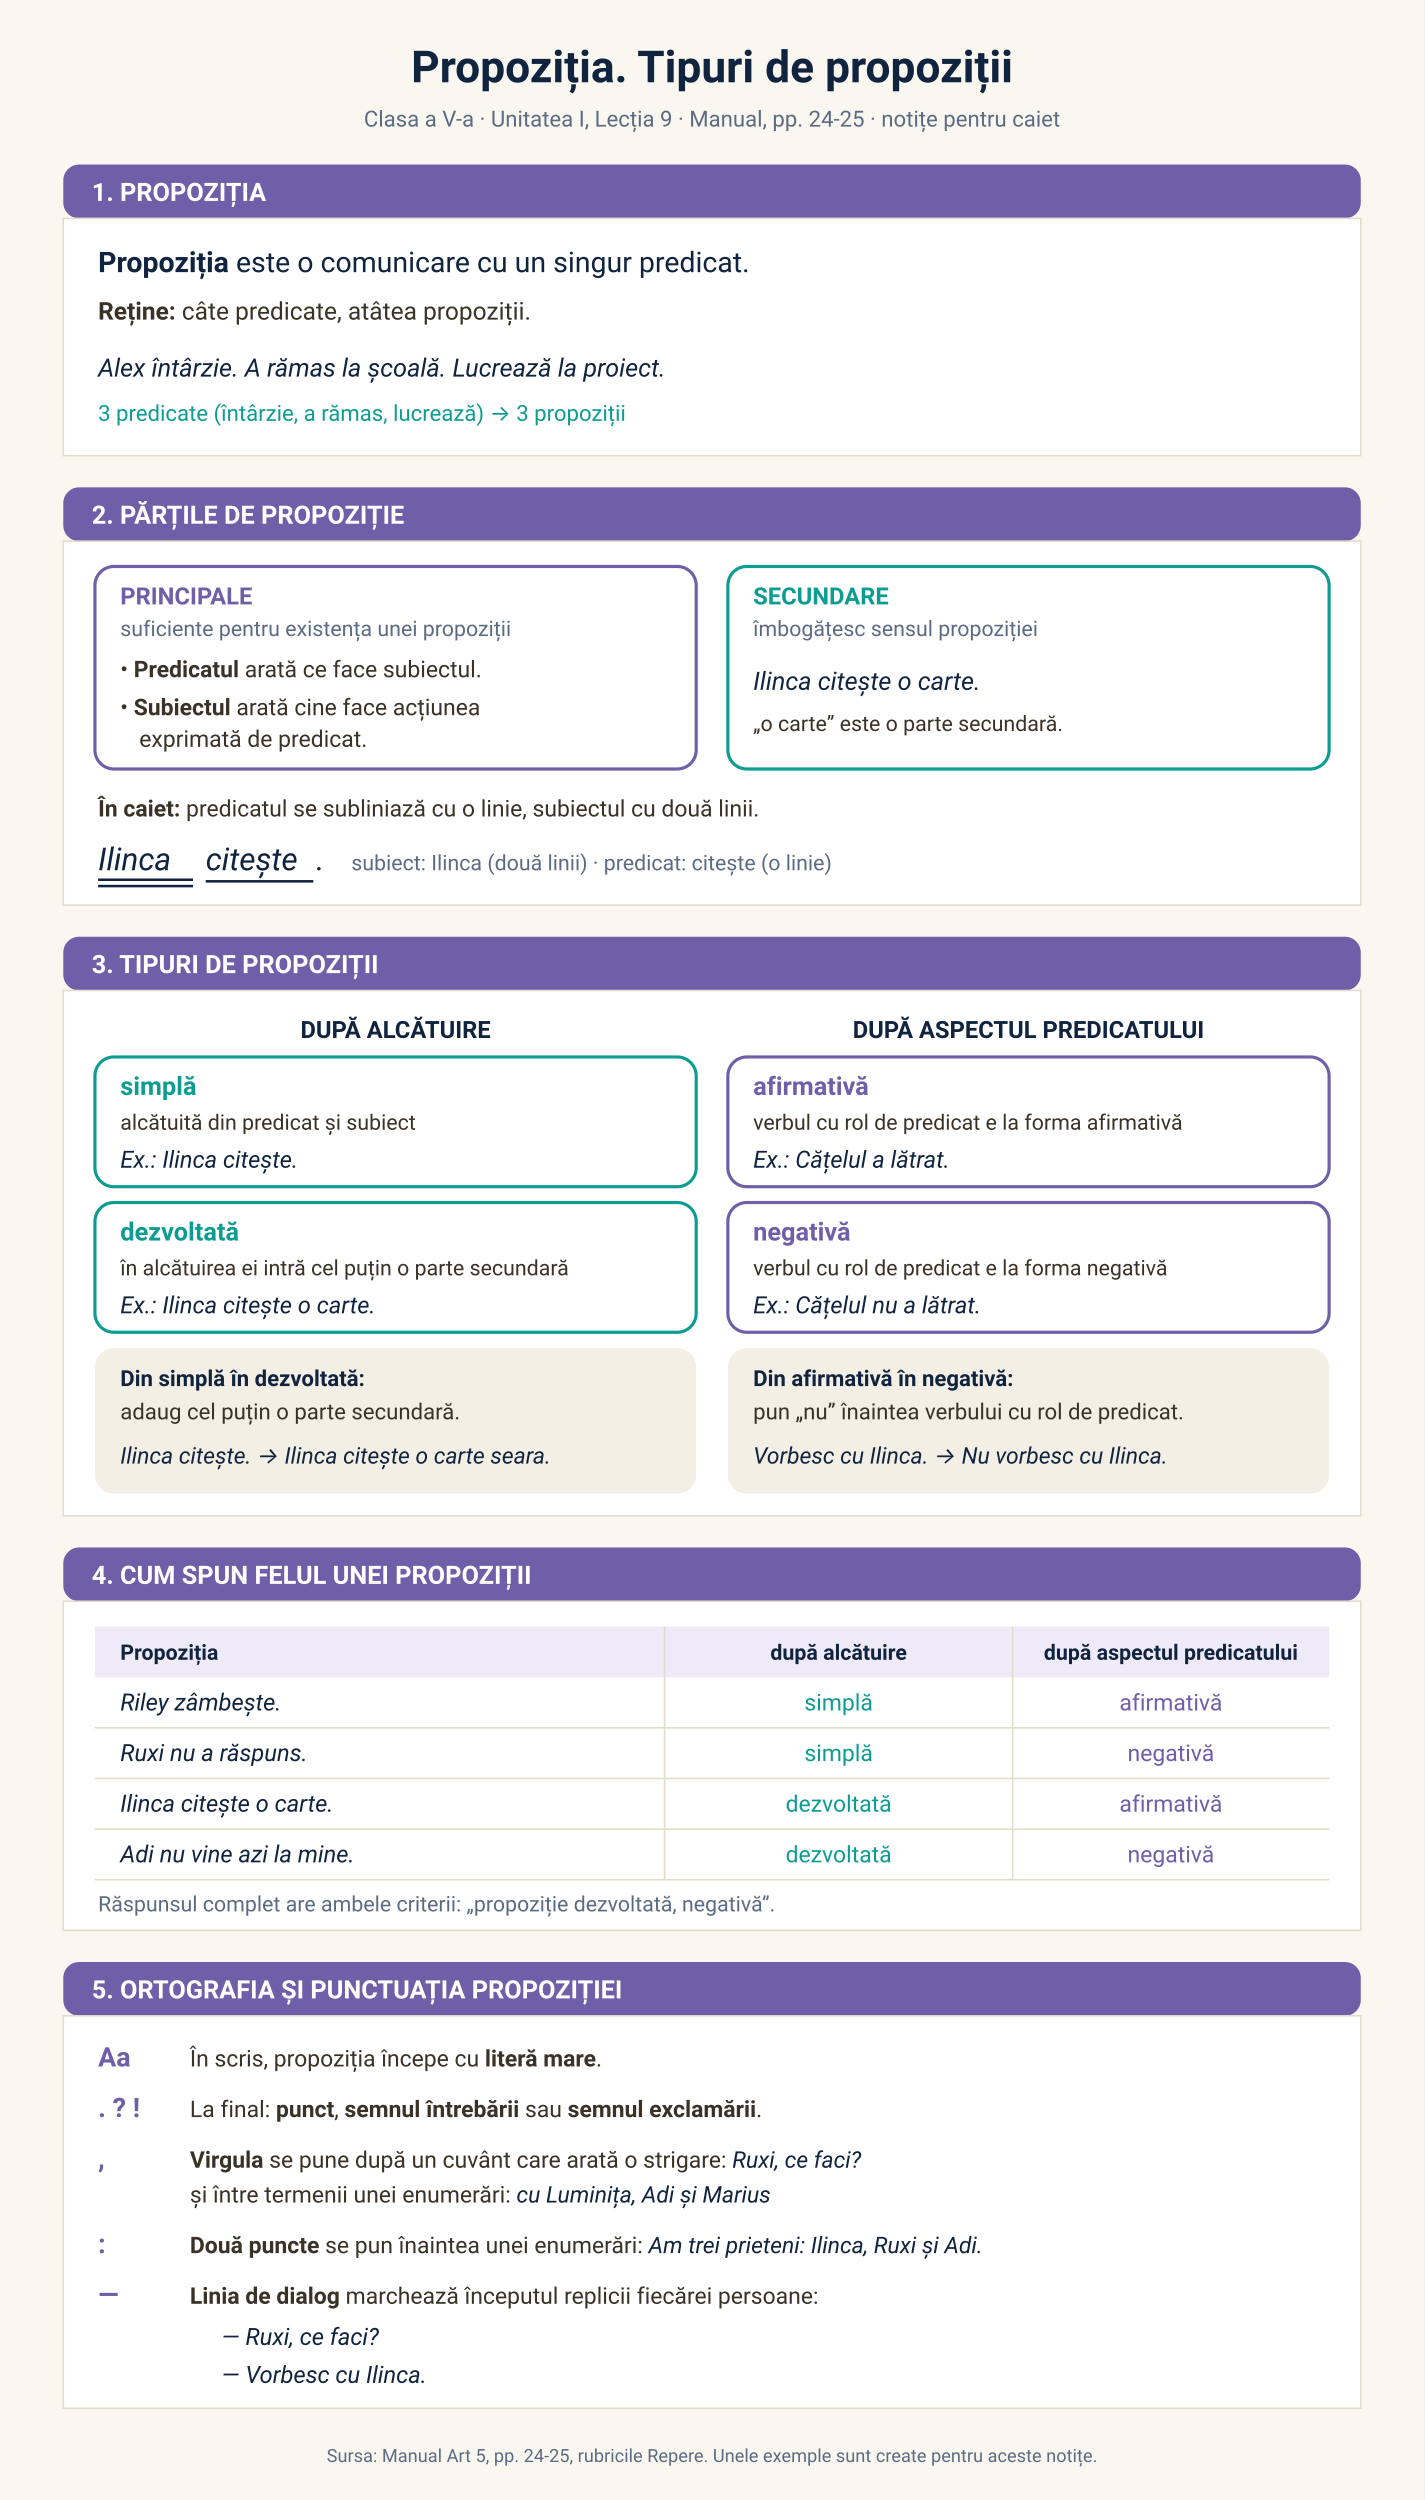
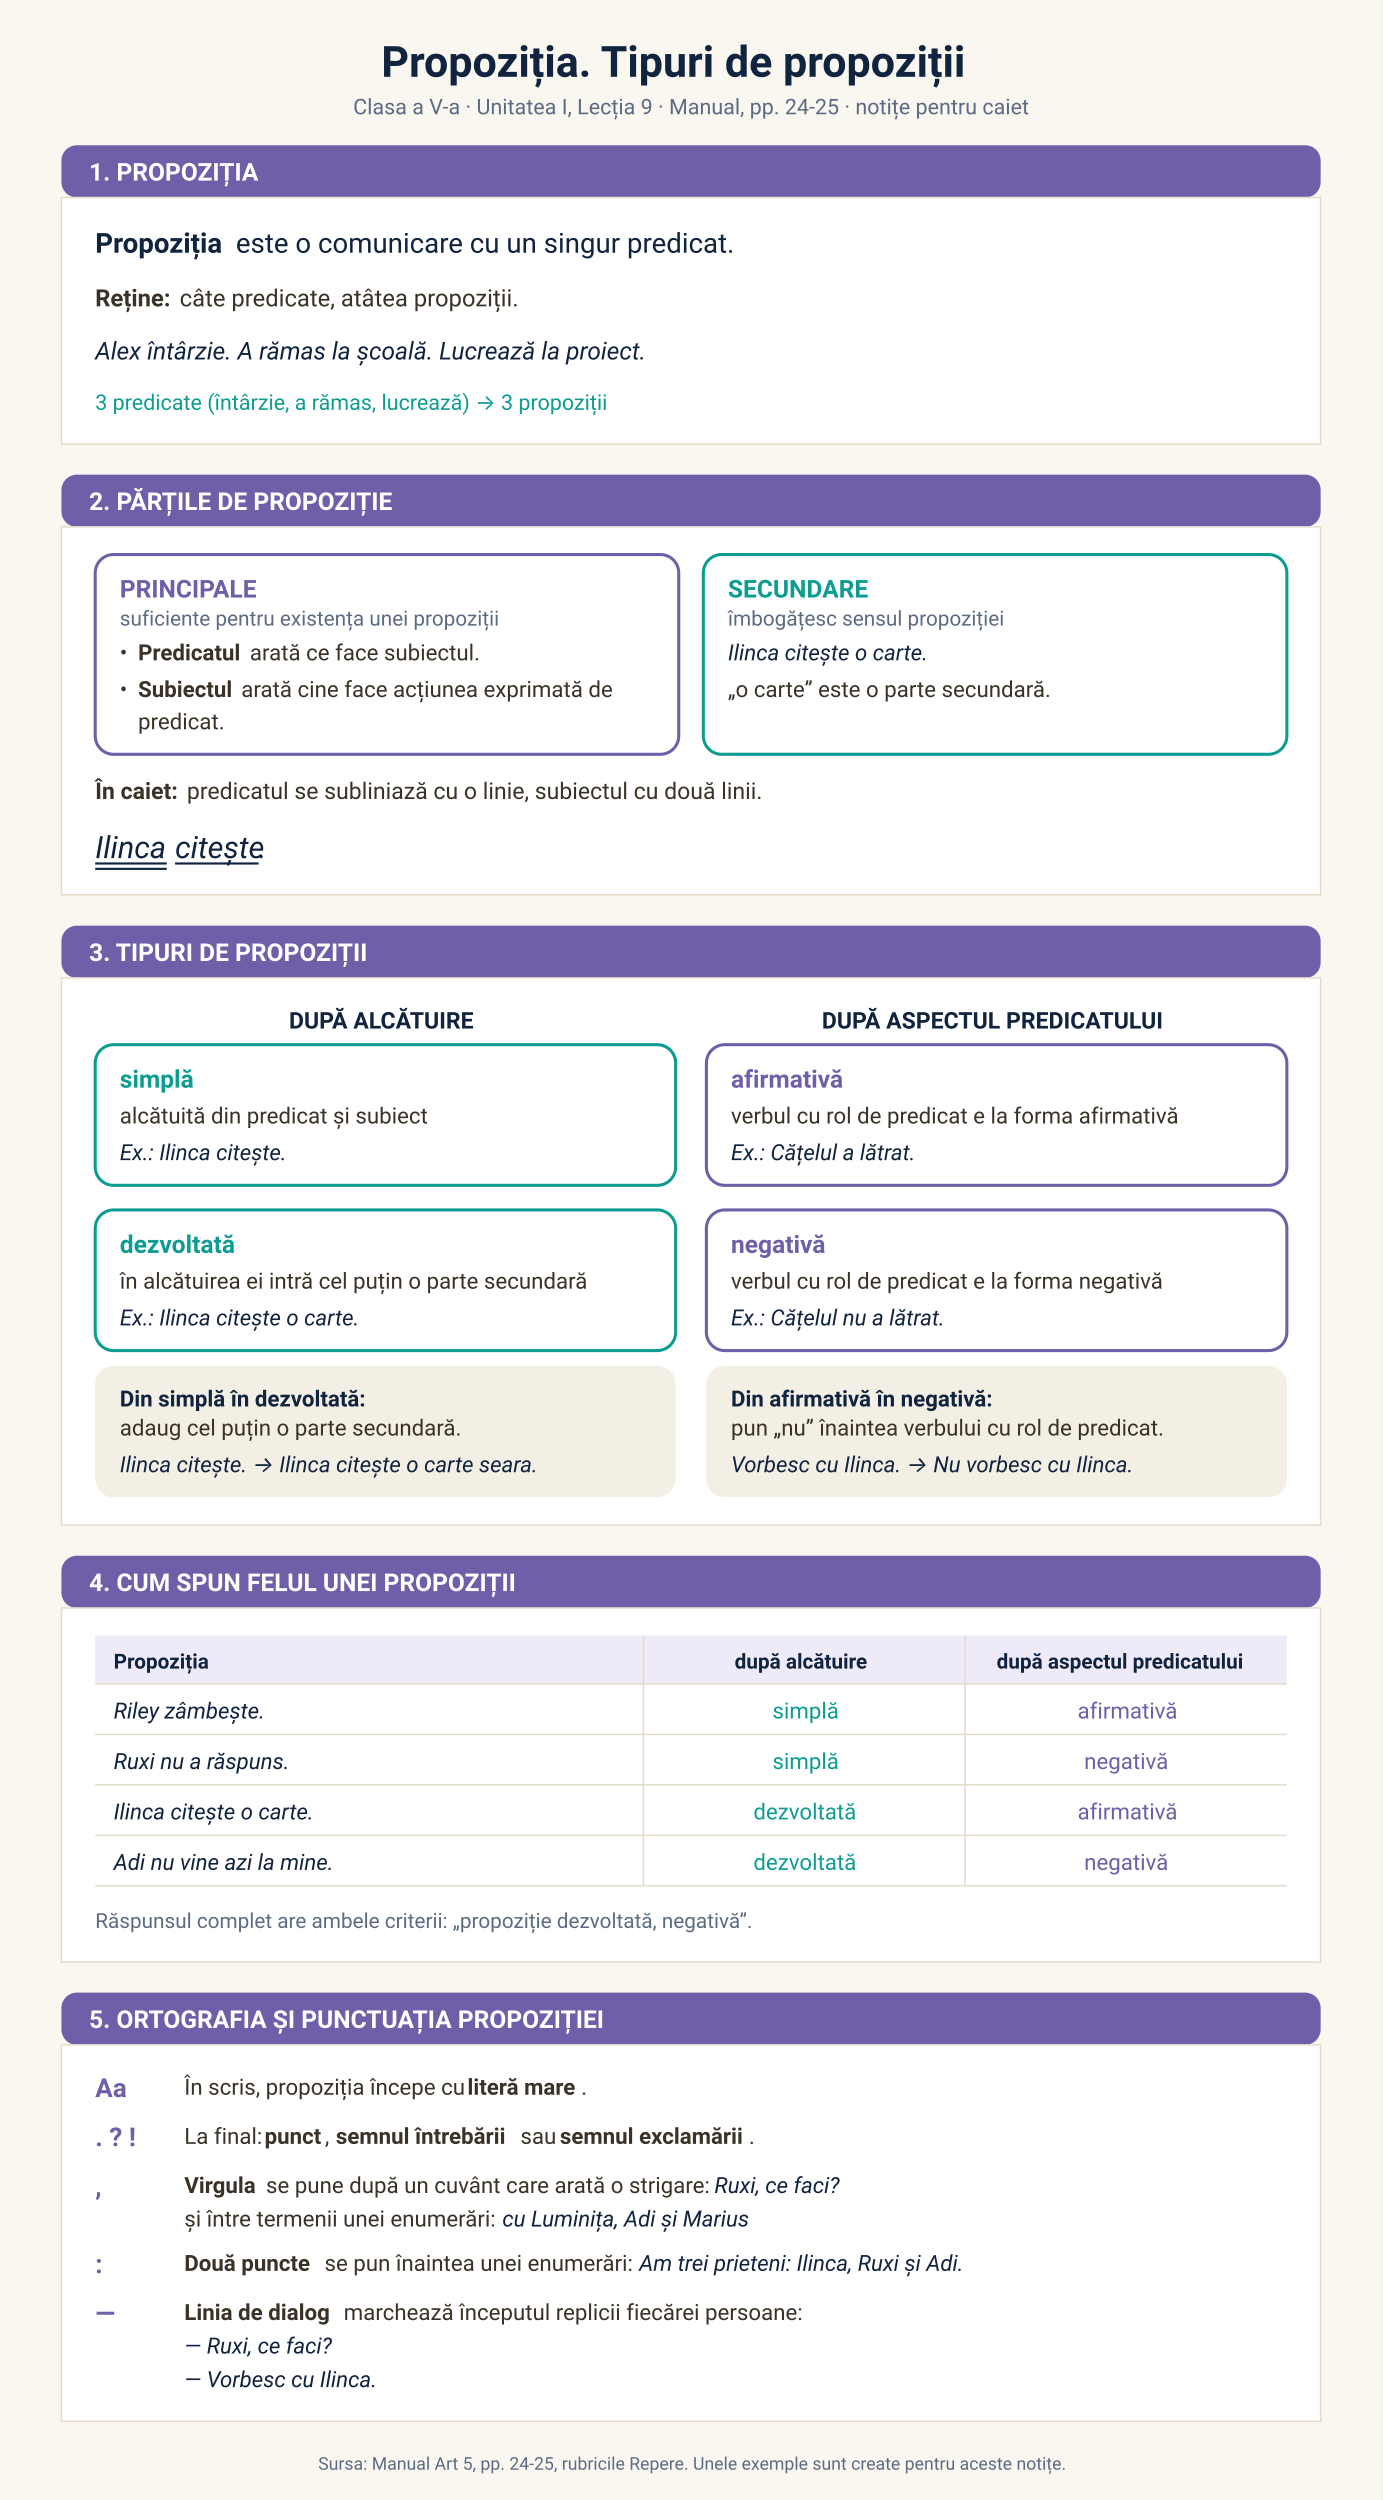
- <svg xmlns="http://www.w3.org/2000/svg" viewBox="0 0 900 1580" font-family="'Segoe UI', 'Plus Jakarta Sans', -apple-system, Roboto, sans-serif">
-   <rect width="900" height="1580" fill="#faf7f0" />
-   <text x="450" y="52" text-anchor="middle" font-size="28" font-weight="700" fill="#10233f">Propoziția. Tipuri de propoziții</text>
-   <text x="450" y="80" text-anchor="middle" font-size="14" fill="#5b6b83">Clasa a V-a · Unitatea I, Lecția 9 · Manual, pp. 24-25 · notițe pentru caiet</text>
-   <rect x="40" y="104" width="820" height="34" rx="10" fill="#6f5ea8" />
-   <text x="58" y="127" font-size="16" font-weight="700" fill="#ffffff">1. PROPOZIȚIA</text>
-   <rect x="40" y="138" width="820" height="150" fill="#ffffff" stroke="#e3dccb" />
-   <text x="62" y="172" font-size="18" fill="#10233f">
-     <tspan font-weight="700">Propoziția</tspan> este o comunicare cu un singur predicat.</text>
-   <text x="62" y="202" font-size="15.5" fill="#3a3226">
-     <tspan font-weight="700">Reține:</tspan> câte predicate, atâtea propoziții.</text>
-   <text x="62" y="238" font-size="16" font-style="italic" fill="#10233f">Alex întârzie. A rămas la școală. Lucrează la proiect.</text>
-   <text x="62" y="266" font-size="14" fill="#0d9c92">3 predicate (întârzie, a rămas, lucrează) → 3 propoziții</text>
-   <rect x="40" y="308" width="820" height="34" rx="10" fill="#6f5ea8" />
-   <text x="58" y="331" font-size="16" font-weight="700" fill="#ffffff">2. PĂRȚILE DE PROPOZIȚIE</text>
-   <rect x="40" y="342" width="820" height="230" fill="#ffffff" stroke="#e3dccb" />
-   <rect x="60" y="358" width="380" height="128" rx="12" fill="#ffffff" stroke="#6f5ea8" stroke-width="2" />
-   <text x="76" y="382" font-size="15" font-weight="700" fill="#6f5ea8">PRINCIPALE</text>
-   <text x="76" y="402" font-size="13.5" fill="#5b6b83">suficiente pentru existența unei propoziții</text>
-   <text x="76" y="428" font-size="14.5" fill="#3a3226">• <tspan font-weight="700">Predicatul</tspan> arată ce face subiectul.</text>
-   <text x="76" y="452" font-size="14.5" fill="#3a3226">• <tspan font-weight="700">Subiectul</tspan> arată cine face acțiunea</text>
-   <text x="88" y="472" font-size="14.5" fill="#3a3226">exprimată de predicat.</text>
-   <rect x="460" y="358" width="380" height="128" rx="12" fill="#ffffff" stroke="#0d9c92" stroke-width="2" />
-   <text x="476" y="382" font-size="15" font-weight="700" fill="#0d9c92">SECUNDARE</text>
-   <text x="476" y="402" font-size="13.5" fill="#5b6b83">îmbogățesc sensul propoziției</text>
-   <text x="476" y="436" font-size="16" font-style="italic" fill="#10233f">Ilinca citește o carte.</text>
-   <text x="476" y="462" font-size="13.5" fill="#3a3226">„o carte” este o parte secundară.</text>
-   <text x="62" y="516" font-size="14.5" fill="#3a3226">
-     <tspan font-weight="700">În caiet:</tspan> predicatul se subliniază cu o linie, subiectul cu două linii.</text>
-   <text x="62" y="550" font-size="20" font-style="italic" fill="#10233f" textLength="60" lengthAdjust="spacingAndGlyphs">Ilinca</text>
-   <text x="130" y="550" font-size="20" font-style="italic" fill="#10233f" textLength="68" lengthAdjust="spacingAndGlyphs">citește</text>
-   <text x="199" y="550" font-size="20" fill="#10233f">.</text>
-   <line x1="62" y1="556" x2="122" y2="556" stroke="#10233f" stroke-width="1.6" />
-   <line x1="62" y1="560" x2="122" y2="560" stroke="#10233f" stroke-width="1.6" />
-   <line x1="130" y1="557" x2="198" y2="557" stroke="#10233f" stroke-width="1.6" />
-   <text x="222" y="550" font-size="13.5" fill="#5b6b83">subiect: Ilinca (două linii) · predicat: citește (o linie)</text>
-   <rect x="40" y="592" width="820" height="34" rx="10" fill="#6f5ea8" />
-   <text x="58" y="615" font-size="16" font-weight="700" fill="#ffffff">3. TIPURI DE PROPOZIȚII</text>
-   <rect x="40" y="626" width="820" height="332" fill="#ffffff" stroke="#e3dccb" />
-   <text x="250" y="656" text-anchor="middle" font-size="15" font-weight="700" fill="#10233f">DUPĂ ALCĂTUIRE</text>
-   <text x="650" y="656" text-anchor="middle" font-size="15" font-weight="700" fill="#10233f">DUPĂ ASPECTUL PREDICATULUI</text>
-   <rect x="60" y="668" width="380" height="82" rx="12" fill="#ffffff" stroke="#0d9c92" stroke-width="2" />
-   <text x="76" y="692" font-size="16" font-weight="700" fill="#0d9c92">simplă</text>
-   <text x="76" y="714" font-size="13.5" fill="#3a3226">alcătuită din predicat și subiect</text>
-   <text x="76" y="738" font-size="15" font-style="italic" fill="#10233f">Ex.: Ilinca citește.</text>
-   <rect x="60" y="760" width="380" height="82" rx="12" fill="#ffffff" stroke="#0d9c92" stroke-width="2" />
-   <text x="76" y="784" font-size="16" font-weight="700" fill="#0d9c92">dezvoltată</text>
-   <text x="76" y="806" font-size="13.5" fill="#3a3226">în alcătuirea ei intră cel puțin o parte secundară</text>
-   <text x="76" y="830" font-size="15" font-style="italic" fill="#10233f">Ex.: Ilinca citește o carte.</text>
-   <rect x="60" y="852" width="380" height="92" rx="12" fill="#f3efe4" />
-   <text x="76" y="876" font-size="14" font-weight="700" fill="#10233f">Din simplă în dezvoltată:</text>
-   <text x="76" y="897" font-size="14" fill="#3a3226">adaug cel puțin o parte secundară.</text>
-   <text x="76" y="925" font-size="14.5" font-style="italic" fill="#10233f">Ilinca citește. → Ilinca citește o carte seara.</text>
-   <rect x="460" y="668" width="380" height="82" rx="12" fill="#ffffff" stroke="#6f5ea8" stroke-width="2" />
-   <text x="476" y="692" font-size="16" font-weight="700" fill="#6f5ea8">afirmativă</text>
-   <text x="476" y="714" font-size="13.5" fill="#3a3226">verbul cu rol de predicat e la forma afirmativă</text>
-   <text x="476" y="738" font-size="15" font-style="italic" fill="#10233f">Ex.: Cățelul a lătrat.</text>
-   <rect x="460" y="760" width="380" height="82" rx="12" fill="#ffffff" stroke="#6f5ea8" stroke-width="2" />
-   <text x="476" y="784" font-size="16" font-weight="700" fill="#6f5ea8">negativă</text>
-   <text x="476" y="806" font-size="13.5" fill="#3a3226">verbul cu rol de predicat e la forma negativă</text>
-   <text x="476" y="830" font-size="15" font-style="italic" fill="#10233f">Ex.: Cățelul nu a lătrat.</text>
-   <rect x="460" y="852" width="380" height="92" rx="12" fill="#f3efe4" />
-   <text x="476" y="876" font-size="14" font-weight="700" fill="#10233f">Din afirmativă în negativă:</text>
-   <text x="476" y="897" font-size="14" fill="#3a3226">pun „nu” înaintea verbului cu rol de predicat.</text>
-   <text x="476" y="925" font-size="14.5" font-style="italic" fill="#10233f">Vorbesc cu Ilinca. → Nu vorbesc cu Ilinca.</text>
-   <rect x="40" y="978" width="820" height="34" rx="10" fill="#6f5ea8" />
-   <text x="58" y="1001" font-size="16" font-weight="700" fill="#ffffff">4. CUM SPUN FELUL UNEI PROPOZIȚII</text>
-   <rect x="40" y="1012" width="820" height="208" fill="#ffffff" stroke="#e3dccb" />
-   <rect x="60" y="1028" width="780" height="32" fill="#efeaf8" />
-   <text x="76" y="1049" font-size="13.5" font-weight="700" fill="#10233f">Propoziția</text>
-   <text x="530" y="1049" text-anchor="middle" font-size="13.5" font-weight="700" fill="#10233f">după alcătuire</text>
-   <text x="740" y="1049" text-anchor="middle" font-size="13.5" font-weight="700" fill="#10233f">după aspectul predicatului</text>
-   <line x1="420" y1="1028" x2="420" y2="1188" stroke="#e3dccb" />
-   <line x1="640" y1="1028" x2="640" y2="1188" stroke="#e3dccb" />
-   <line x1="60" y1="1092" x2="840" y2="1092" stroke="#e3dccb" />
-   <line x1="60" y1="1124" x2="840" y2="1124" stroke="#e3dccb" />
-   <line x1="60" y1="1156" x2="840" y2="1156" stroke="#e3dccb" />
-   <line x1="60" y1="1188" x2="840" y2="1188" stroke="#e3dccb" />
-   <text x="76" y="1081" font-size="15" font-style="italic" fill="#10233f">Riley zâmbește.</text>
-   <text x="530" y="1081" text-anchor="middle" font-size="14.5" fill="#0d9c92">simplă</text>
-   <text x="740" y="1081" text-anchor="middle" font-size="14.5" fill="#6f5ea8">afirmativă</text>
-   <text x="76" y="1113" font-size="15" font-style="italic" fill="#10233f">Ruxi nu a răspuns.</text>
-   <text x="530" y="1113" text-anchor="middle" font-size="14.5" fill="#0d9c92">simplă</text>
-   <text x="740" y="1113" text-anchor="middle" font-size="14.5" fill="#6f5ea8">negativă</text>
-   <text x="76" y="1145" font-size="15" font-style="italic" fill="#10233f">Ilinca citește o carte.</text>
-   <text x="530" y="1145" text-anchor="middle" font-size="14.5" fill="#0d9c92">dezvoltată</text>
-   <text x="740" y="1145" text-anchor="middle" font-size="14.5" fill="#6f5ea8">afirmativă</text>
-   <text x="76" y="1177" font-size="15" font-style="italic" fill="#10233f">Adi nu vine azi la mine.</text>
-   <text x="530" y="1177" text-anchor="middle" font-size="14.5" fill="#0d9c92">dezvoltată</text>
-   <text x="740" y="1177" text-anchor="middle" font-size="14.5" fill="#6f5ea8">negativă</text>
-   <text x="62" y="1208" font-size="13.5" fill="#5b6b83">Răspunsul complet are ambele criterii: „propoziție dezvoltată, negativă”.</text>
-   <rect x="40" y="1240" width="820" height="34" rx="10" fill="#6f5ea8" />
-   <text x="58" y="1263" font-size="16" font-weight="700" fill="#ffffff">5. ORTOGRAFIA ȘI PUNCTUAȚIA PROPOZIȚIEI</text>
-   <rect x="40" y="1274" width="820" height="248" fill="#ffffff" stroke="#e3dccb" />
-   <text x="62" y="1306" font-size="17" font-weight="700" fill="#6f5ea8">Aa</text>
-   <text x="120" y="1306" font-size="14.5" fill="#3a3226">În scris, propoziția începe cu <tspan font-weight="700">literă mare</tspan>.</text>
-   <text x="62" y="1338" font-size="17" font-weight="700" fill="#6f5ea8">. ? !</text>
-   <text x="120" y="1338" font-size="14.5" fill="#3a3226">La final: <tspan font-weight="700">punct</tspan>, <tspan font-weight="700">semnul întrebării</tspan> sau <tspan font-weight="700">semnul exclamării</tspan>.</text>
-   <text x="62" y="1370" font-size="17" font-weight="700" fill="#6f5ea8">,</text>
-   <text x="120" y="1370" font-size="14.5" fill="#3a3226">
-     <tspan font-weight="700">Virgula</tspan> se pune după un cuvânt care arată o strigare: <tspan font-style="italic" fill="#10233f">Ruxi, ce faci?</tspan>
-   </text>
-   <text x="120" y="1392" font-size="14.5" fill="#3a3226">și între termenii unei enumerări: <tspan font-style="italic" fill="#10233f">cu Luminița, Adi și Marius</tspan>
-   </text>
-   <text x="62" y="1424" font-size="17" font-weight="700" fill="#6f5ea8">:</text>
-   <text x="120" y="1424" font-size="14.5" fill="#3a3226">
-     <tspan font-weight="700">Două puncte</tspan> se pun înaintea unei enumerări: <tspan font-style="italic" fill="#10233f">Am trei prieteni: Ilinca, Ruxi și Adi.</tspan>
-   </text>
-   <text x="62" y="1456" font-size="17" font-weight="700" fill="#6f5ea8">—</text>
-   <text x="120" y="1456" font-size="14.5" fill="#3a3226">
-     <tspan font-weight="700">Linia de dialog</tspan> marchează începutul replicii fiecărei persoane:</text>
-   <text x="140" y="1482" font-size="15" font-style="italic" fill="#10233f">— Ruxi, ce faci?</text>
-   <text x="140" y="1506" font-size="15" font-style="italic" fill="#10233f">— Vorbesc cu Ilinca.</text>
-   <text x="450" y="1556" text-anchor="middle" font-size="11.5" fill="#5b6b83">Sursa: Manual Art 5, pp. 24-25, rubricile Repere. Unele exemple sunt create pentru aceste notițe.</text>
+ <svg xmlns="http://www.w3.org/2000/svg" viewBox="0 0 900 1628" font-family="'Segoe UI', 'Plus Jakarta Sans', -apple-system, Roboto, sans-serif">
+   <rect width="900" height="1628" fill="#faf7f0" />
+   <text x="248.3" y="50.0" font-size="28" fill="#10233f" font-weight="700" textLength="404.3" lengthAdjust="spacing">Propoziția. Tipuri de propoziții</text>
+   <text x="230.0" y="74.4" font-size="14" fill="#5b6b83" textLength="440.0" lengthAdjust="spacing">Clasa a V-a · Unitatea I, Lecția 9 · Manual, pp. 24-25 · notițe pentru caiet</text>
+   <rect x="40" y="94.6" width="820" height="34" rx="10" fill="#6f5ea8" />
+   <text x="58" y="117.6" font-size="16" font-weight="700" fill="#ffffff">1. PROPOZIȚIA</text>
+   <rect x="40" y="128.6" width="820" height="160.6" fill="#ffffff" stroke="#e3dccb" />
+   <text x="62.0" y="164.6" font-size="18" fill="#10233f" font-weight="700" textLength="86.8" lengthAdjust="spacing">Propoziția</text>
+   <text x="153.6" y="164.6" font-size="18" fill="#10233f" textLength="321.7" lengthAdjust="spacing">este o comunicare cu un singur predicat.</text>
+   <text x="62.0" y="199.5" font-size="15.5" fill="#3a3226" font-weight="700" textLength="50.8" lengthAdjust="spacing">Reține:</text>
+   <text x="117.0" y="199.5" font-size="15.5" fill="#3a3226" textLength="219.3" lengthAdjust="spacing">câte predicate, atâtea propoziții.</text>
+   <text x="62.0" y="234.1" font-size="16" fill="#10233f" font-style="italic" textLength="357.4" lengthAdjust="spacing">Alex întârzie. A rămas la școală. Lucrează la proiect.</text>
+   <text x="62.0" y="266.9" font-size="14" fill="#0d9c92" textLength="328.6" lengthAdjust="spacing">3 predicate (întârzie, a rămas, lucrează) → 3 propoziții</text>
+   <rect x="40" y="309.1" width="820" height="34" rx="10" fill="#6f5ea8" />
+   <text x="58" y="332.1" font-size="16" font-weight="700" fill="#ffffff">2. PĂRȚILE DE PROPOZIȚIE</text>
+   <rect x="40" y="343.1" width="820" height="239.6" fill="#ffffff" stroke="#e3dccb" />
+   <rect x="62.0" y="361.1" width="380.0" height="130.1" rx="12" fill="#ffffff" stroke="#6f5ea8" stroke-width="2" />
+   <text x="78.0" y="389.1" font-size="16" fill="#6f5ea8" font-weight="700" textLength="90.5" lengthAdjust="spacing">PRINCIPALE</text>
+   <text x="78.0" y="407.4" font-size="13.5" fill="#5b6b83" textLength="246.4" lengthAdjust="spacing">suficiente pentru existența unei propoziții</text>
+   <text x="78.0" y="430.0" font-size="14.5" fill="#3a3226">•</text>
+   <text x="89.9" y="430.0" font-size="14.5" fill="#3a3226" font-weight="700" textLength="68.9" lengthAdjust="spacing">Predicatul</text>
+   <text x="162.7" y="430.0" font-size="14.5" fill="#3a3226" textLength="144.7" lengthAdjust="spacing">arată ce face subiectul.</text>
+   <text x="78.0" y="453.9" font-size="14.5" fill="#3a3226">•</text>
+   <text x="89.9" y="453.9" font-size="14.5" fill="#3a3226" font-weight="700" textLength="63.4" lengthAdjust="spacing">Subiectul</text>
+   <text x="157.1" y="453.9" font-size="14.5" fill="#3a3226" textLength="237.4" lengthAdjust="spacing">arată cine face acțiunea exprimată de</text>
+   <text x="89.9" y="474.9" font-size="14.5" fill="#3a3226" textLength="55.4" lengthAdjust="spacing">predicat.</text>
+   <rect x="458.0" y="361.1" width="380.0" height="130.1" rx="12" fill="#ffffff" stroke="#0d9c92" stroke-width="2" />
+   <text x="474.0" y="389.1" font-size="16" fill="#0d9c92" font-weight="700" textLength="93.4" lengthAdjust="spacing">SECUNDARE</text>
+   <text x="474.0" y="407.4" font-size="13.5" fill="#5b6b83" textLength="177.4" lengthAdjust="spacing">îmbogățesc sensul propoziției</text>
+   <text x="474.0" y="430.0" font-size="14.5" fill="#10233f" font-style="italic" textLength="127.2" lengthAdjust="spacing">Ilinca citește o carte.</text>
+   <text x="474.0" y="453.9" font-size="14.5" fill="#3a3226" textLength="207.4" lengthAdjust="spacing">„o carte” este o parte secundară.</text>
+   <text x="62.0" y="520.3" font-size="15" fill="#3a3226" font-weight="700" textLength="55.6" lengthAdjust="spacing">În caiet:</text>
+   <text x="121.7" y="520.3" font-size="15" fill="#3a3226" textLength="371.4" lengthAdjust="spacing">predicatul se subliniază cu o linie, subiectul cu două linii.</text>
+   <text x="62.0" y="558.8" font-size="20" fill="#10233f" font-style="italic" textLength="46.6" lengthAdjust="spacing">Ilinca</text>
+   <line x1="62.0" y1="562.3" x2="108.6" y2="562.3" stroke="#10233f" stroke-width="1.4" />
+   <line x1="62.0" y1="565.8" x2="108.6" y2="565.8" stroke="#10233f" stroke-width="1.4" />
+   <text x="114.0" y="558.8" font-size="20" fill="#10233f" font-style="italic" textLength="54.4" lengthAdjust="spacing">citește</text>
+   <line x1="114.0" y1="562.3" x2="168.4" y2="562.3" stroke="#10233f" stroke-width="1.4" />
+   <text x="168.4" y="558.8" font-size="20" fill="#10233f" font-style="italic" textLength="4.4" lengthAdjust="spacing">.</text>
+   <rect x="40" y="602.8" width="820" height="34" rx="10" fill="#6f5ea8" />
+   <text x="58" y="625.8" font-size="16" font-weight="700" fill="#ffffff">3. TIPURI DE PROPOZIȚII</text>
+   <rect x="40" y="636.8" width="820" height="356.3" fill="#ffffff" stroke="#e3dccb" />
+   <text x="188.2" y="669.8" font-size="15" fill="#10233f" font-weight="700" textLength="125.8" lengthAdjust="spacing">DUPĂ ALCĂTUIRE</text>
+   <rect x="62.0" y="680.3" width="378.0" height="91.6" rx="12" fill="#ffffff" stroke="#0d9c92" stroke-width="2" />
+   <text x="78.0" y="708.3" font-size="16" fill="#0d9c92" font-weight="700" textLength="49.3" lengthAdjust="spacing">simplă</text>
+   <text x="78.0" y="731.6" font-size="14.5" fill="#3a3226" textLength="197.2" lengthAdjust="spacing">alcătuită din predicat și subiect</text>
+   <text x="78.0" y="755.5" font-size="14.5" fill="#10233f" font-style="italic" textLength="104.5" lengthAdjust="spacing">Ex.: Ilinca citește.</text>
+   <rect x="62.0" y="787.9" width="378.0" height="91.6" rx="12" fill="#ffffff" stroke="#0d9c92" stroke-width="2" />
+   <text x="78.0" y="815.9" font-size="16" fill="#0d9c92" font-weight="700" textLength="78.9" lengthAdjust="spacing">dezvoltată</text>
+   <text x="78.0" y="839.2" font-size="14.5" fill="#3a3226" textLength="303.3" lengthAdjust="spacing">în alcătuirea ei intră cel puțin o parte secundară</text>
+   <text x="78.0" y="863.1" font-size="14.5" fill="#10233f" font-style="italic" textLength="151.4" lengthAdjust="spacing">Ex.: Ilinca citește o carte.</text>
+   <rect x="62.0" y="889.4" width="378.0" height="85.6" rx="12" fill="#f3efe4" />
+   <text x="78.0" y="915.9" font-size="14.5" fill="#10233f" font-weight="700" textLength="168.8" lengthAdjust="spacing">Din simplă în dezvoltată:</text>
+   <text x="78.0" y="934.8" font-size="14.5" fill="#3a3226" textLength="221.4" lengthAdjust="spacing">adaug cel puțin o parte secundară.</text>
+   <text x="78.0" y="958.7" font-size="14.5" fill="#10233f" font-style="italic" textLength="265.5" lengthAdjust="spacing">Ilinca citește. → Ilinca citește o carte seara.</text>
+   <text x="535.2" y="669.8" font-size="15" fill="#10233f" font-weight="700" textLength="228.0" lengthAdjust="spacing">DUPĂ ASPECTUL PREDICATULUI</text>
+   <rect x="460.0" y="680.3" width="378.0" height="91.6" rx="12" fill="#ffffff" stroke="#6f5ea8" stroke-width="2" />
+   <text x="476.0" y="708.3" font-size="16" fill="#6f5ea8" font-weight="700" textLength="77.0" lengthAdjust="spacing">afirmativă</text>
+   <text x="476.0" y="731.6" font-size="14.5" fill="#3a3226" textLength="291.0" lengthAdjust="spacing">verbul cu rol de predicat e la forma afirmativă</text>
+   <text x="476.0" y="755.5" font-size="14.5" fill="#10233f" font-style="italic" textLength="121.5" lengthAdjust="spacing">Ex.: Cățelul a lătrat.</text>
+   <rect x="460.0" y="787.9" width="378.0" height="91.6" rx="12" fill="#ffffff" stroke="#6f5ea8" stroke-width="2" />
+   <text x="476.0" y="815.9" font-size="16" fill="#6f5ea8" font-weight="700" textLength="65.0" lengthAdjust="spacing">negativă</text>
+   <text x="476.0" y="839.2" font-size="14.5" fill="#3a3226" textLength="282.4" lengthAdjust="spacing">verbul cu rol de predicat e la forma negativă</text>
+   <text x="476.0" y="863.1" font-size="14.5" fill="#10233f" font-style="italic" textLength="141.7" lengthAdjust="spacing">Ex.: Cățelul nu a lătrat.</text>
+   <rect x="460.0" y="889.4" width="378.0" height="85.6" rx="12" fill="#f3efe4" />
+   <text x="476.0" y="915.9" font-size="14.5" fill="#10233f" font-weight="700" textLength="181.2" lengthAdjust="spacing">Din afirmativă în negativă:</text>
+   <text x="476.0" y="934.8" font-size="14.5" fill="#3a3226" textLength="285.9" lengthAdjust="spacing">pun „nu” înaintea verbului cu rol de predicat.</text>
+   <text x="476.0" y="958.7" font-size="14.5" fill="#10233f" font-style="italic" textLength="258.1" lengthAdjust="spacing">Vorbesc cu Ilinca. → Nu vorbesc cu Ilinca.</text>
+   <rect x="40" y="1013.1" width="820" height="34" rx="10" fill="#6f5ea8" />
+   <text x="58" y="1036.1" font-size="16" font-weight="700" fill="#ffffff">4. CUM SPUN FELUL UNEI PROPOZIȚII</text>
+   <rect x="40" y="1047.1" width="820" height="230.5" fill="#ffffff" stroke="#e3dccb" />
+   <rect x="62.0" y="1065.1" width="776.0" height="31.6" fill="#efeaf8" />
+   <text x="74.0" y="1086.6" font-size="13.5" fill="#10233f" font-weight="700" textLength="65.1" lengthAdjust="spacing">Propoziția</text>
+   <text x="478.4" y="1086.6" font-size="13.5" fill="#10233f" font-weight="700" textLength="90.9" lengthAdjust="spacing">după alcătuire</text>
+   <text x="649.0" y="1086.6" font-size="13.5" fill="#10233f" font-weight="700" textLength="168.7" lengthAdjust="spacing">după aspectul predicatului</text>
+   <line x1="62.0" y1="1096.6" x2="838.0" y2="1096.6" stroke="#e3dccb" />
+   <text x="74.0" y="1119.1" font-size="14.5" fill="#10233f" font-style="italic" textLength="96.4" lengthAdjust="spacing">Riley zâmbește.</text>
+   <text x="503.0" y="1119.1" font-size="14.5" fill="#0d9c92" textLength="41.5" lengthAdjust="spacing">simplă</text>
+   <text x="701.7" y="1119.1" font-size="14.5" fill="#6f5ea8" textLength="63.1" lengthAdjust="spacing">afirmativă</text>
+   <line x1="62.0" y1="1129.5" x2="838.0" y2="1129.5" stroke="#e3dccb" />
+   <text x="74.0" y="1152.0" font-size="14.5" fill="#10233f" font-style="italic" textLength="114.7" lengthAdjust="spacing">Ruxi nu a răspuns.</text>
+   <text x="503.0" y="1152.0" font-size="14.5" fill="#0d9c92" textLength="41.5" lengthAdjust="spacing">simplă</text>
+   <text x="706.0" y="1152.0" font-size="14.5" fill="#6f5ea8" textLength="54.5" lengthAdjust="spacing">negativă</text>
+   <line x1="62.0" y1="1162.3" x2="838.0" y2="1162.3" stroke="#e3dccb" />
+   <text x="74.0" y="1184.8" font-size="14.5" fill="#10233f" font-style="italic" textLength="127.2" lengthAdjust="spacing">Ilinca citește o carte.</text>
+   <text x="490.6" y="1184.8" font-size="14.5" fill="#0d9c92" textLength="66.3" lengthAdjust="spacing">dezvoltată</text>
+   <text x="701.7" y="1184.8" font-size="14.5" fill="#6f5ea8" textLength="63.1" lengthAdjust="spacing">afirmativă</text>
+   <line x1="62.0" y1="1195.2" x2="838.0" y2="1195.2" stroke="#e3dccb" />
+   <text x="74.0" y="1217.7" font-size="14.5" fill="#10233f" font-style="italic" textLength="146.7" lengthAdjust="spacing">Adi nu vine azi la mine.</text>
+   <text x="490.6" y="1217.7" font-size="14.5" fill="#0d9c92" textLength="66.3" lengthAdjust="spacing">dezvoltată</text>
+   <text x="706.0" y="1217.7" font-size="14.5" fill="#6f5ea8" textLength="54.5" lengthAdjust="spacing">negativă</text>
+   <line x1="62.0" y1="1228.0" x2="838.0" y2="1228.0" stroke="#e3dccb" />
+   <line x1="419.0" y1="1065.1" x2="419.0" y2="1228.0" stroke="#e3dccb" />
+   <line x1="628.5" y1="1065.1" x2="628.5" y2="1228.0" stroke="#e3dccb" />
+   <text x="62.0" y="1255.5" font-size="13.5" fill="#5b6b83" textLength="426.4" lengthAdjust="spacing">Răspunsul complet are ambele criterii: „propoziție dezvoltată, negativă”.</text>
+   <rect x="40" y="1297.6" width="820" height="34" rx="10" fill="#6f5ea8" />
+   <text x="58" y="1320.6" font-size="16" font-weight="700" fill="#ffffff">5. ORTOGRAFIA ȘI PUNCTUAȚIA PROPOZIȚIEI</text>
+   <rect x="40" y="1331.6" width="820" height="245.2" fill="#ffffff" stroke="#e3dccb" />
+   <text x="62.0" y="1365.6" font-size="17" font-weight="700" fill="#6f5ea8">Aa</text>
+   <text x="120.0" y="1364.1" font-size="14.5" fill="#3a3226" textLength="180.5" lengthAdjust="spacing">În scris, propoziția începe cu</text>
+   <text x="304.4" y="1364.1" font-size="14.5" fill="#3a3226" font-weight="700" textLength="74.1" lengthAdjust="spacing">literă mare</text>
+   <text x="378.5" y="1364.1" font-size="14.5" fill="#3a3226" textLength="3.2" lengthAdjust="spacing">.</text>
+   <text x="62.0" y="1397.6" font-size="17" font-weight="700" fill="#6f5ea8">. ? !</text>
+   <text x="120.0" y="1396.1" font-size="14.5" fill="#3a3226" textLength="48.4" lengthAdjust="spacing">La final:</text>
+   <text x="172.3" y="1396.1" font-size="14.5" fill="#3a3226" font-weight="700" textLength="39.3" lengthAdjust="spacing">punct</text>
+   <text x="211.6" y="1396.1" font-size="14.5" fill="#3a3226" textLength="3.2" lengthAdjust="spacing">,</text>
+   <text x="218.7" y="1396.1" font-size="14.5" fill="#3a3226" font-weight="700" textLength="116.3" lengthAdjust="spacing">semnul întrebării</text>
+   <text x="338.9" y="1396.1" font-size="14.5" fill="#3a3226" textLength="21.8" lengthAdjust="spacing">sau</text>
+   <text x="364.6" y="1396.1" font-size="14.5" fill="#3a3226" font-weight="700" textLength="123.1" lengthAdjust="spacing">semnul exclamării</text>
+   <text x="487.7" y="1396.1" font-size="14.5" fill="#3a3226" textLength="3.2" lengthAdjust="spacing">.</text>
+   <text x="62.0" y="1429.6" font-size="17" font-weight="700" fill="#6f5ea8">,</text>
+   <text x="120.0" y="1428.1" font-size="14.5" fill="#3a3226" font-weight="700" textLength="49.3" lengthAdjust="spacing">Virgula</text>
+   <text x="173.2" y="1428.1" font-size="14.5" fill="#3a3226" textLength="288.1" lengthAdjust="spacing">se pune după un cuvânt care arată o strigare:</text>
+   <text x="465.2" y="1428.1" font-size="14.5" fill="#10233f" font-style="italic" textLength="80.0" lengthAdjust="spacing">Ruxi, ce faci?</text>
+   <text x="120.0" y="1449.9" font-size="14.5" fill="#3a3226" textLength="203.1" lengthAdjust="spacing">și între termenii unei enumerări:</text>
+   <text x="327.1" y="1449.9" font-size="14.5" fill="#10233f" font-style="italic" textLength="161.7" lengthAdjust="spacing">cu Luminița, Adi și Marius</text>
+   <text x="62.0" y="1480.3" font-size="17" font-weight="700" fill="#6f5ea8">:</text>
+   <text x="120.0" y="1478.8" font-size="14.5" fill="#3a3226" font-weight="700" textLength="87.4" lengthAdjust="spacing">Două puncte</text>
+   <text x="211.3" y="1478.8" font-size="14.5" fill="#3a3226" textLength="201.0" lengthAdjust="spacing">se pun înaintea unei enumerări:</text>
+   <text x="416.2" y="1478.8" font-size="14.5" fill="#10233f" font-style="italic" textLength="214.0" lengthAdjust="spacing">Am trei prieteni: Ilinca, Ruxi și Adi.</text>
+   <text x="62.0" y="1512.3" font-size="17" font-weight="700" fill="#6f5ea8">—</text>
+   <text x="120.0" y="1510.8" font-size="14.5" fill="#3a3226" font-weight="700" textLength="99.9" lengthAdjust="spacing">Linia de dialog</text>
+   <text x="223.8" y="1510.8" font-size="14.5" fill="#3a3226" textLength="293.5" lengthAdjust="spacing">marchează începutul replicii fiecărei persoane:</text>
+   <text x="120.0" y="1532.6" font-size="14.5" fill="#10233f" font-style="italic" textLength="98.5" lengthAdjust="spacing">— Ruxi, ce faci?</text>
+   <text x="120.0" y="1554.5" font-size="14.5" fill="#10233f" font-style="italic" textLength="127.0" lengthAdjust="spacing">— Vorbesc cu Ilinca.</text>
+   <text x="207.2" y="1608.3" font-size="11.5" fill="#5b6b83" textLength="485.5" lengthAdjust="spacing">Sursa: Manual Art 5, pp. 24-25, rubricile Repere. Unele exemple sunt create pentru aceste notițe.</text>
</svg>
